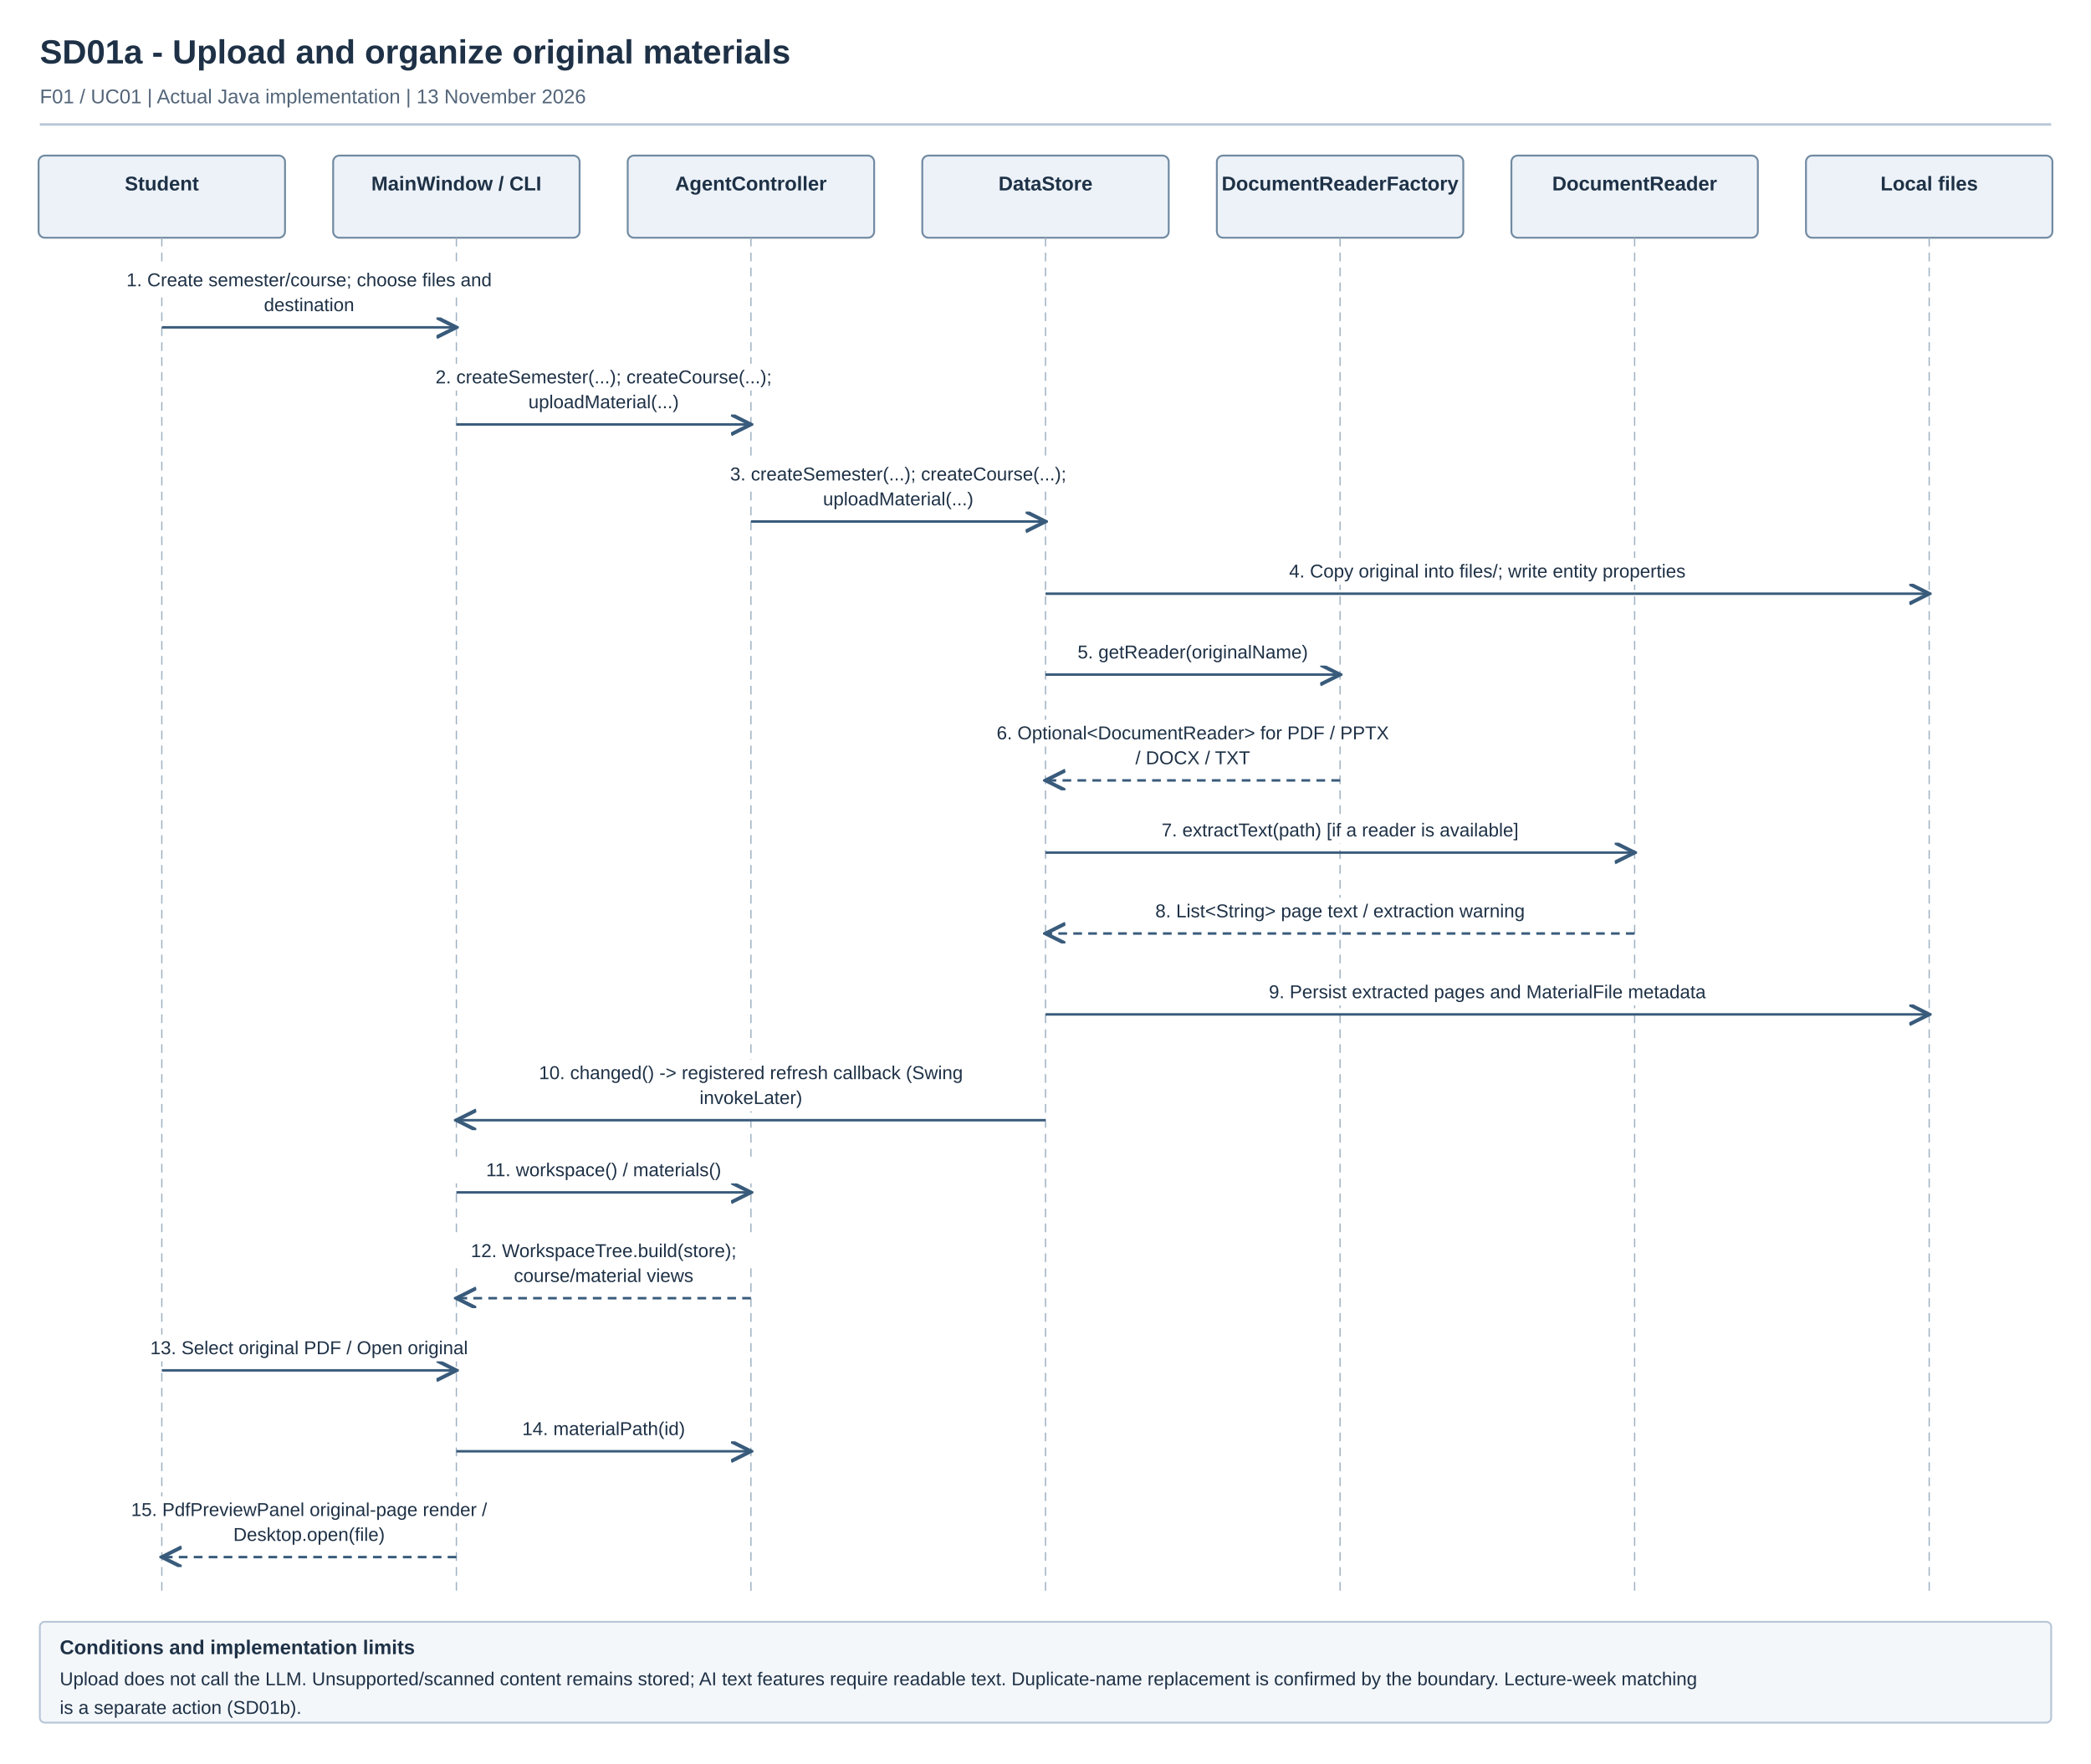
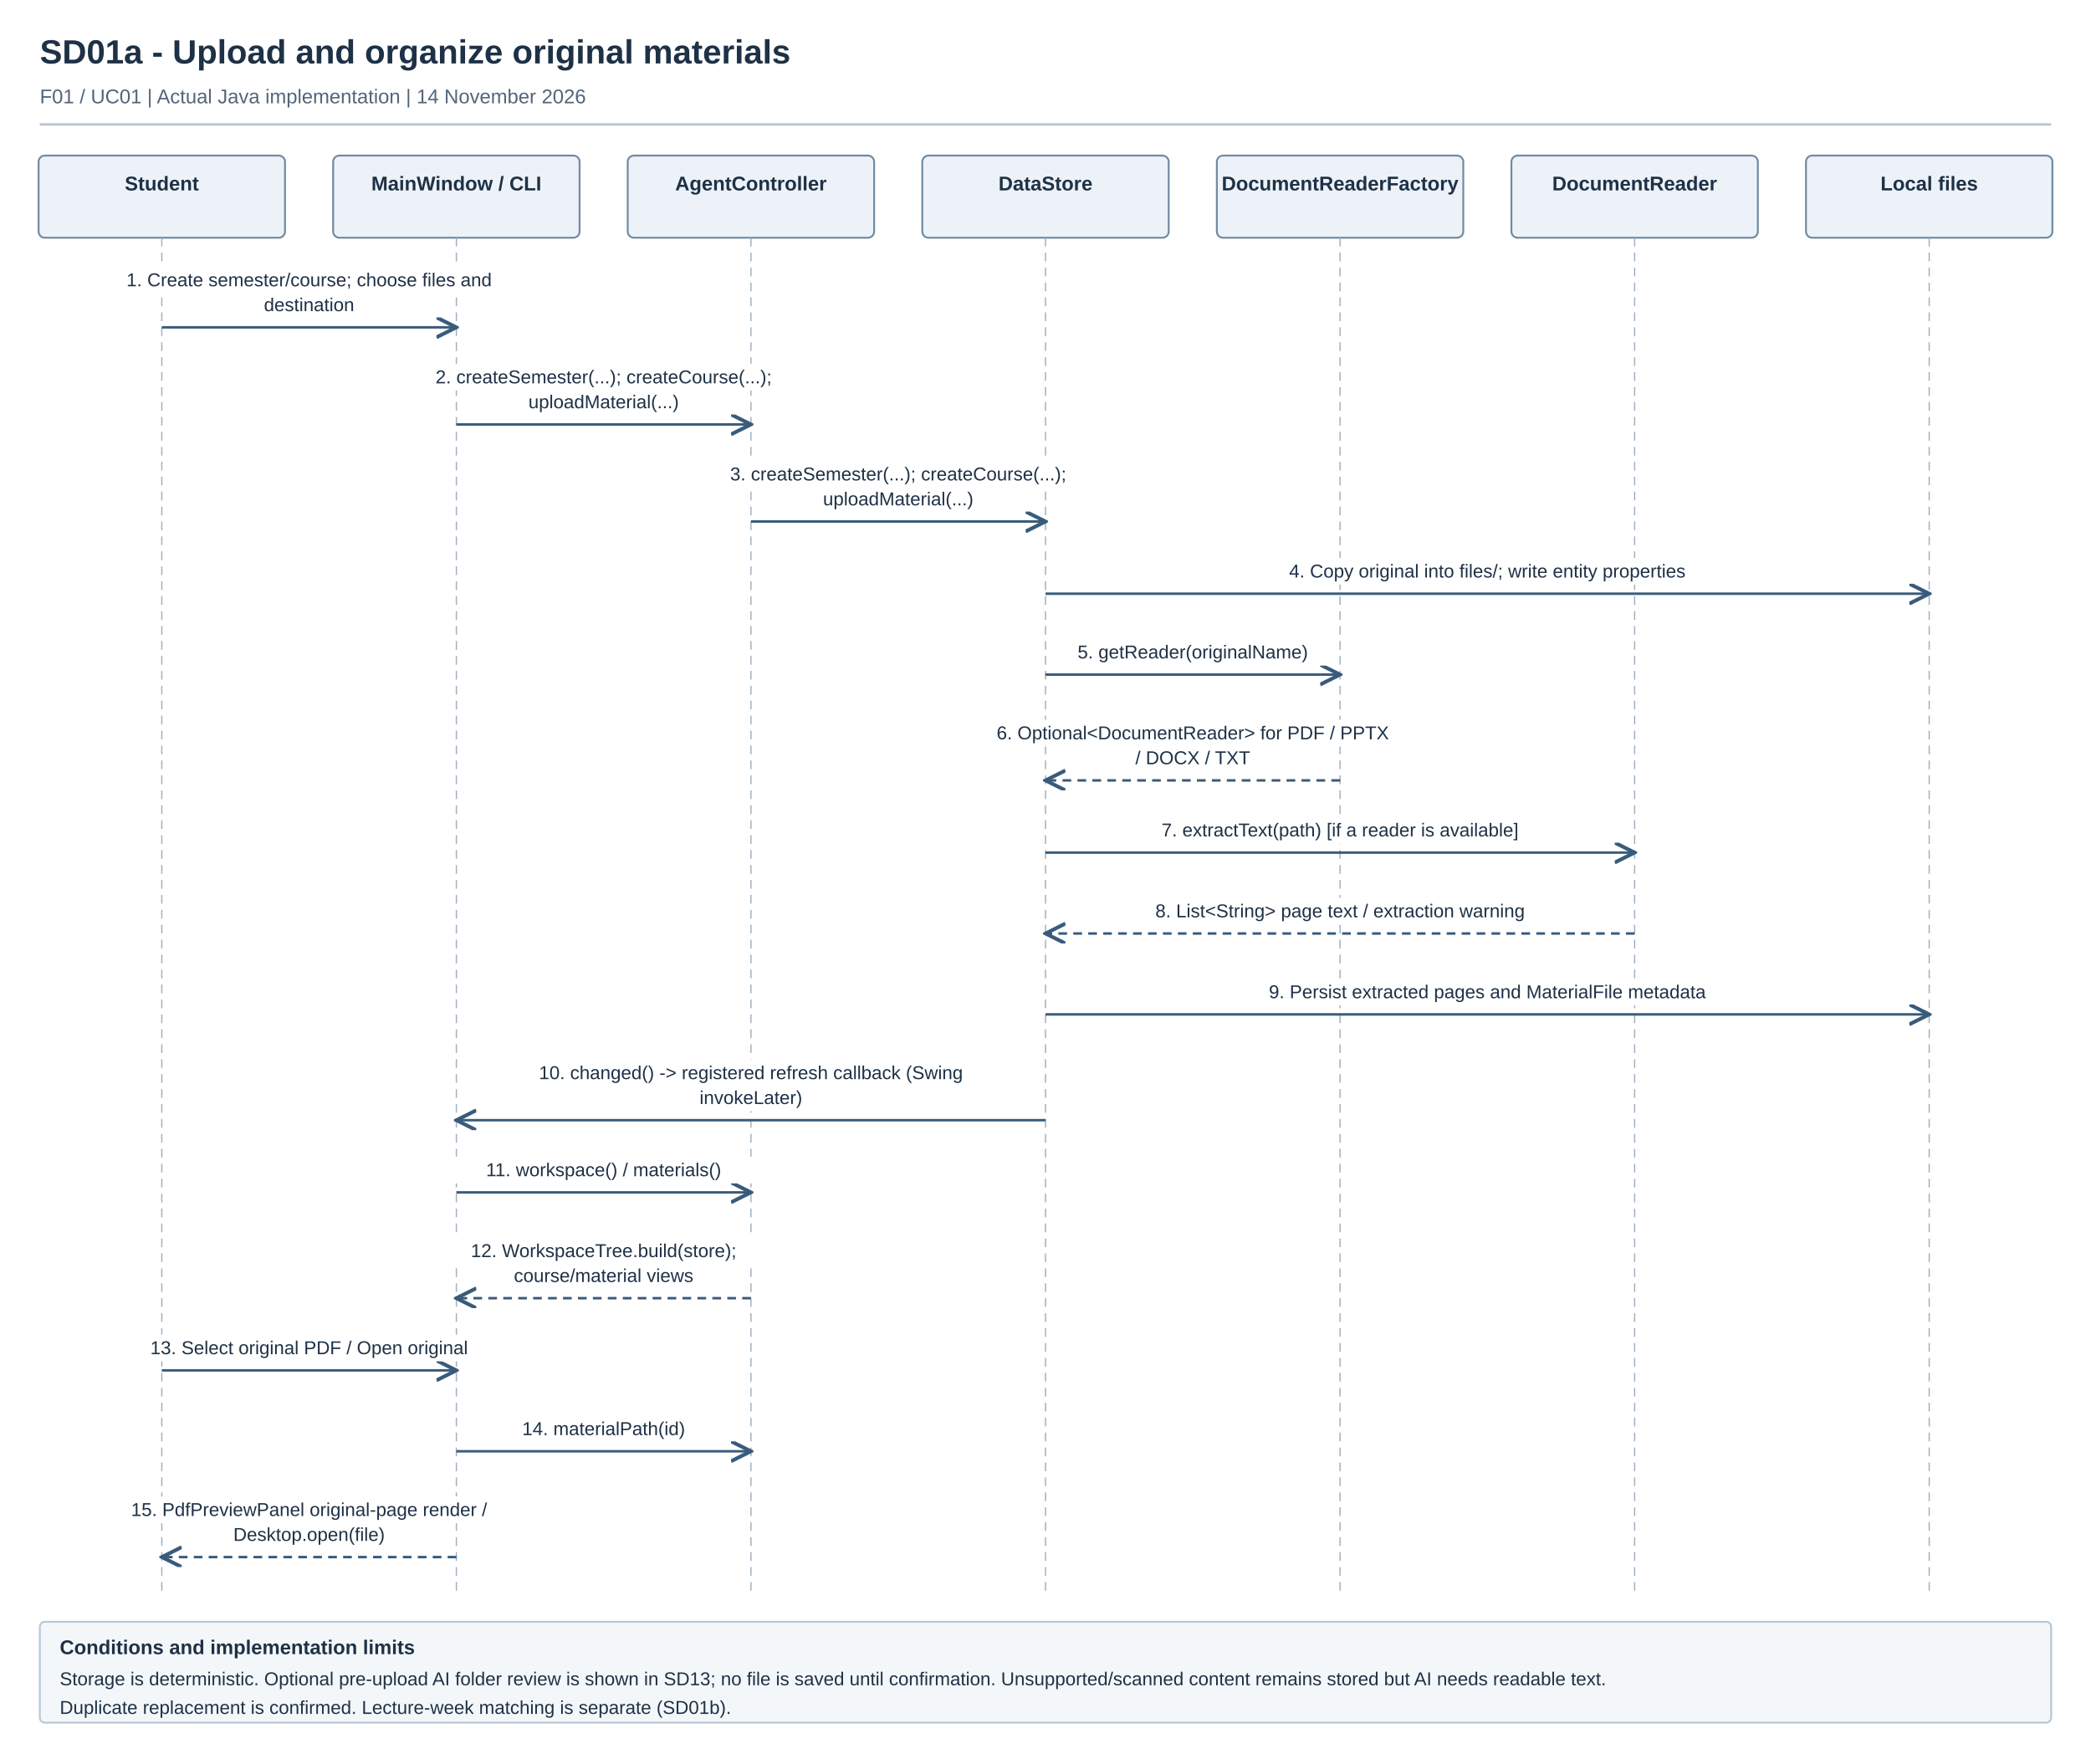
<svg xmlns="http://www.w3.org/2000/svg" width="1680" height="1417" viewBox="0 0 1680 1417">
  <defs>
    <marker id="arrow" markerWidth="9" markerHeight="9" refX="8" refY="4" orient="auto">
      <path d="M0,0 L8,4 L0,8" fill="none" stroke="#395b7b" stroke-width="1.5" />
    </marker>
  </defs>
  <rect x="0" y="0" width="1680" height="1417" rx="0" fill="#ffffff" stroke="#ffffff" stroke-width="1.5" />
  <text x="32" y="51" text-anchor="start" font-family="Segoe UI,Arial,sans-serif" font-size="27" font-weight="700" fill="#1e3146">SD01a - Upload and organize original materials</text>
-   <text x="32" y="83" text-anchor="start" font-family="Segoe UI,Arial,sans-serif" font-size="16" font-weight="400" fill="#536579">F01 / UC01 | Actual Java implementation | 13 November 2026</text>
+   <text x="32" y="83" text-anchor="start" font-family="Segoe UI,Arial,sans-serif" font-size="16" font-weight="400" fill="#536579">F01 / UC01 | Actual Java implementation | 14 November 2026</text>
  <line x1="32" y1="100" x2="1648" y2="100" stroke="#b8c7d7" stroke-width="2" />
  <rect x="31.0" y="125" width="198" height="66" rx="5" fill="#ecf2f8" stroke="#718aa1" stroke-width="1.5" />
  <text x="130.0" y="153" text-anchor="middle" font-family="Segoe UI,Arial,sans-serif" font-size="16" font-weight="700" fill="#1e3146">Student</text>
  <line x1="130.0" y1="191" x2="130.0" y2="1281" stroke="#9db0c1" stroke-width="1" stroke-dasharray="7 5" />
  <rect x="267.667" y="125" width="198" height="66" rx="5" fill="#ecf2f8" stroke="#718aa1" stroke-width="1.5" />
  <text x="366.667" y="153" text-anchor="middle" font-family="Segoe UI,Arial,sans-serif" font-size="16" font-weight="700" fill="#1e3146">MainWindow / CLI</text>
  <line x1="366.667" y1="191" x2="366.667" y2="1281" stroke="#9db0c1" stroke-width="1" stroke-dasharray="7 5" />
  <rect x="504.333" y="125" width="198" height="66" rx="5" fill="#ecf2f8" stroke="#718aa1" stroke-width="1.5" />
  <text x="603.333" y="153" text-anchor="middle" font-family="Segoe UI,Arial,sans-serif" font-size="16" font-weight="700" fill="#1e3146">AgentController</text>
  <line x1="603.333" y1="191" x2="603.333" y2="1281" stroke="#9db0c1" stroke-width="1" stroke-dasharray="7 5" />
  <rect x="741.0" y="125" width="198" height="66" rx="5" fill="#ecf2f8" stroke="#718aa1" stroke-width="1.5" />
  <text x="840.0" y="153" text-anchor="middle" font-family="Segoe UI,Arial,sans-serif" font-size="16" font-weight="700" fill="#1e3146">DataStore</text>
  <line x1="840.0" y1="191" x2="840.0" y2="1281" stroke="#9db0c1" stroke-width="1" stroke-dasharray="7 5" />
  <rect x="977.667" y="125" width="198" height="66" rx="5" fill="#ecf2f8" stroke="#718aa1" stroke-width="1.5" />
  <text x="1076.667" y="153" text-anchor="middle" font-family="Segoe UI,Arial,sans-serif" font-size="16" font-weight="700" fill="#1e3146">DocumentReaderFactory</text>
  <line x1="1076.667" y1="191" x2="1076.667" y2="1281" stroke="#9db0c1" stroke-width="1" stroke-dasharray="7 5" />
  <rect x="1214.333" y="125" width="198" height="66" rx="5" fill="#ecf2f8" stroke="#718aa1" stroke-width="1.5" />
  <text x="1313.333" y="153" text-anchor="middle" font-family="Segoe UI,Arial,sans-serif" font-size="16" font-weight="700" fill="#1e3146">DocumentReader</text>
  <line x1="1313.333" y1="191" x2="1313.333" y2="1281" stroke="#9db0c1" stroke-width="1" stroke-dasharray="7 5" />
  <rect x="1451.0" y="125" width="198" height="66" rx="5" fill="#ecf2f8" stroke="#718aa1" stroke-width="1.5" />
  <text x="1550.0" y="153" text-anchor="middle" font-family="Segoe UI,Arial,sans-serif" font-size="16" font-weight="700" fill="#1e3146">Local files</text>
  <line x1="1550.0" y1="191" x2="1550.0" y2="1281" stroke="#9db0c1" stroke-width="1" stroke-dasharray="7 5" />
  <line x1="130.0" y1="263" x2="366.667" y2="263" stroke="#395b7b" stroke-width="2" marker-end="url(#arrow)" />
  <rect x="69.033" y="215" width="358.6" height="20" rx="0" fill="#ffffff" stroke="#ffffff" stroke-width="1.5" />
  <text x="248.333" y="230" text-anchor="middle" font-family="Segoe UI,Arial,sans-serif" font-size="15" font-weight="400" fill="#1e3146">1. Create semester/course; choose files and</text>
  <rect x="200.233" y="235" width="96.2" height="20" rx="0" fill="#ffffff" stroke="#ffffff" stroke-width="1.5" />
  <text x="248.333" y="250" text-anchor="middle" font-family="Segoe UI,Arial,sans-serif" font-size="15" font-weight="400" fill="#1e3146">destination</text>
  <line x1="366.667" y1="341" x2="603.333" y2="341" stroke="#395b7b" stroke-width="2" marker-end="url(#arrow)" />
  <rect x="309.8" y="293" width="350.4" height="20" rx="0" fill="#ffffff" stroke="#ffffff" stroke-width="1.5" />
  <text x="485" y="308" text-anchor="middle" font-family="Segoe UI,Arial,sans-serif" font-size="15" font-weight="400" fill="#1e3146">2. createSemester(...); createCourse(...);</text>
  <rect x="404.1" y="313" width="161.8" height="20" rx="0" fill="#ffffff" stroke="#ffffff" stroke-width="1.5" />
  <text x="485" y="328" text-anchor="middle" font-family="Segoe UI,Arial,sans-serif" font-size="15" font-weight="400" fill="#1e3146">uploadMaterial(...)</text>
  <line x1="603.333" y1="419" x2="840.0" y2="419" stroke="#395b7b" stroke-width="2" marker-end="url(#arrow)" />
  <rect x="546.467" y="371" width="350.4" height="20" rx="0" fill="#ffffff" stroke="#ffffff" stroke-width="1.5" />
  <text x="721.667" y="386" text-anchor="middle" font-family="Segoe UI,Arial,sans-serif" font-size="15" font-weight="400" fill="#1e3146">3. createSemester(...); createCourse(...);</text>
  <rect x="640.767" y="391" width="161.8" height="20" rx="0" fill="#ffffff" stroke="#ffffff" stroke-width="1.5" />
  <text x="721.667" y="406" text-anchor="middle" font-family="Segoe UI,Arial,sans-serif" font-size="15" font-weight="400" fill="#1e3146">uploadMaterial(...)</text>
  <line x1="840.0" y1="477" x2="1550.0" y2="477" stroke="#395b7b" stroke-width="2" marker-end="url(#arrow)" />
  <rect x="974.7" y="449" width="440.6" height="20" rx="0" fill="#ffffff" stroke="#ffffff" stroke-width="1.5" />
  <text x="1195.0" y="464" text-anchor="middle" font-family="Segoe UI,Arial,sans-serif" font-size="15" font-weight="400" fill="#1e3146">4. Copy original into files/; write entity properties</text>
  <line x1="840.0" y1="542" x2="1076.667" y2="542" stroke="#395b7b" stroke-width="2" marker-end="url(#arrow)" />
  <rect x="848.733" y="514" width="219.2" height="20" rx="0" fill="#ffffff" stroke="#ffffff" stroke-width="1.5" />
  <text x="958.333" y="529" text-anchor="middle" font-family="Segoe UI,Arial,sans-serif" font-size="15" font-weight="400" fill="#1e3146">5. getReader(originalName)</text>
  <line x1="1076.667" y1="627" x2="840.0" y2="627" stroke="#395b7b" stroke-width="2" stroke-dasharray="7 5" marker-end="url(#arrow)" />
  <rect x="783.133" y="579" width="350.4" height="20" rx="0" fill="#ffffff" stroke="#ffffff" stroke-width="1.5" />
  <text x="958.333" y="594" text-anchor="middle" font-family="Segoe UI,Arial,sans-serif" font-size="15" font-weight="400" fill="#1e3146">6. Optional&lt;DocumentReader&gt; for PDF / PPTX</text>
  <rect x="906.133" y="599" width="104.4" height="20" rx="0" fill="#ffffff" stroke="#ffffff" stroke-width="1.5" />
  <text x="958.333" y="614" text-anchor="middle" font-family="Segoe UI,Arial,sans-serif" font-size="15" font-weight="400" fill="#1e3146">/ DOCX / TXT</text>
  <line x1="840.0" y1="685" x2="1313.333" y2="685" stroke="#395b7b" stroke-width="2" marker-end="url(#arrow)" />
  <rect x="880.967" y="657" width="391.4" height="20" rx="0" fill="#ffffff" stroke="#ffffff" stroke-width="1.5" />
  <text x="1076.667" y="672" text-anchor="middle" font-family="Segoe UI,Arial,sans-serif" font-size="15" font-weight="400" fill="#1e3146">7. extractText(path) [if a reader is available]</text>
  <line x1="1313.333" y1="750" x2="840.0" y2="750" stroke="#395b7b" stroke-width="2" stroke-dasharray="7 5" marker-end="url(#arrow)" />
  <rect x="885.067" y="722" width="383.2" height="20" rx="0" fill="#ffffff" stroke="#ffffff" stroke-width="1.5" />
  <text x="1076.667" y="737" text-anchor="middle" font-family="Segoe UI,Arial,sans-serif" font-size="15" font-weight="400" fill="#1e3146">8. List&lt;String&gt; page text / extraction warning</text>
  <line x1="840.0" y1="815" x2="1550.0" y2="815" stroke="#395b7b" stroke-width="2" marker-end="url(#arrow)" />
  <rect x="978.8" y="787" width="432.4" height="20" rx="0" fill="#ffffff" stroke="#ffffff" stroke-width="1.5" />
  <text x="1195.0" y="802" text-anchor="middle" font-family="Segoe UI,Arial,sans-serif" font-size="15" font-weight="400" fill="#1e3146">9. Persist extracted pages and MaterialFile metadata</text>
  <line x1="840.0" y1="900" x2="366.667" y2="900" stroke="#395b7b" stroke-width="2" marker-end="url(#arrow)" />
  <rect x="391.233" y="852" width="424.2" height="20" rx="0" fill="#ffffff" stroke="#ffffff" stroke-width="1.5" />
  <text x="603.333" y="867" text-anchor="middle" font-family="Segoe UI,Arial,sans-serif" font-size="15" font-weight="400" fill="#1e3146">10. changed() -&gt; registered refresh callback (Swing</text>
  <rect x="551.133" y="872" width="104.4" height="20" rx="0" fill="#ffffff" stroke="#ffffff" stroke-width="1.5" />
  <text x="603.333" y="887" text-anchor="middle" font-family="Segoe UI,Arial,sans-serif" font-size="15" font-weight="400" fill="#1e3146">invokeLater)</text>
  <line x1="366.667" y1="958" x2="603.333" y2="958" stroke="#395b7b" stroke-width="2" marker-end="url(#arrow)" />
  <rect x="363.1" y="930" width="243.8" height="20" rx="0" fill="#ffffff" stroke="#ffffff" stroke-width="1.5" />
  <text x="485" y="945" text-anchor="middle" font-family="Segoe UI,Arial,sans-serif" font-size="15" font-weight="400" fill="#1e3146">11. workspace() / materials()</text>
  <line x1="603.333" y1="1043" x2="366.667" y2="1043" stroke="#395b7b" stroke-width="2" stroke-dasharray="7 5" marker-end="url(#arrow)" />
  <rect x="354.9" y="995" width="260.2" height="20" rx="0" fill="#ffffff" stroke="#ffffff" stroke-width="1.5" />
  <text x="485" y="1010" text-anchor="middle" font-family="Segoe UI,Arial,sans-serif" font-size="15" font-weight="400" fill="#1e3146">12. WorkspaceTree.build(store);</text>
  <rect x="395.9" y="1015" width="178.2" height="20" rx="0" fill="#ffffff" stroke="#ffffff" stroke-width="1.5" />
  <text x="485" y="1030" text-anchor="middle" font-family="Segoe UI,Arial,sans-serif" font-size="15" font-weight="400" fill="#1e3146">course/material views</text>
  <line x1="130.0" y1="1101" x2="366.667" y2="1101" stroke="#395b7b" stroke-width="2" marker-end="url(#arrow)" />
  <rect x="85.433" y="1073" width="325.8" height="20" rx="0" fill="#ffffff" stroke="#ffffff" stroke-width="1.5" />
  <text x="248.333" y="1088" text-anchor="middle" font-family="Segoe UI,Arial,sans-serif" font-size="15" font-weight="400" fill="#1e3146">13. Select original PDF / Open original</text>
  <line x1="366.667" y1="1166" x2="603.333" y2="1166" stroke="#395b7b" stroke-width="2" marker-end="url(#arrow)" />
  <rect x="400" y="1138" width="170.0" height="20" rx="0" fill="#ffffff" stroke="#ffffff" stroke-width="1.5" />
  <text x="485" y="1153" text-anchor="middle" font-family="Segoe UI,Arial,sans-serif" font-size="15" font-weight="400" fill="#1e3146">14. materialPath(id)</text>
  <line x1="366.667" y1="1251" x2="130.0" y2="1251" stroke="#395b7b" stroke-width="2" stroke-dasharray="7 5" marker-end="url(#arrow)" />
  <rect x="73.133" y="1203" width="350.4" height="20" rx="0" fill="#ffffff" stroke="#ffffff" stroke-width="1.5" />
  <text x="248.333" y="1218" text-anchor="middle" font-family="Segoe UI,Arial,sans-serif" font-size="15" font-weight="400" fill="#1e3146">15. PdfPreviewPanel original-page render /</text>
  <rect x="171.533" y="1223" width="153.6" height="20" rx="0" fill="#ffffff" stroke="#ffffff" stroke-width="1.5" />
  <text x="248.333" y="1238" text-anchor="middle" font-family="Segoe UI,Arial,sans-serif" font-size="15" font-weight="400" fill="#1e3146">Desktop.open(file)</text>
  <rect x="32" y="1303" width="1616" height="81" rx="4" fill="#f4f7fa" stroke="#b8c7d7" stroke-width="1.5" />
  <text x="48" y="1329" text-anchor="start" font-family="Segoe UI,Arial,sans-serif" font-size="16" font-weight="700" fill="#1e3146">Conditions and implementation limits</text>
-   <text x="48" y="1354" text-anchor="start" font-family="Segoe UI,Arial,sans-serif" font-size="15" font-weight="400" fill="#1e3146">Upload does not call the LLM. Unsupported/scanned content remains stored; AI text features require readable text. Duplicate-name replacement is confirmed by the boundary. Lecture-week matching</text>
-   <text x="48" y="1377" text-anchor="start" font-family="Segoe UI,Arial,sans-serif" font-size="15" font-weight="400" fill="#1e3146">is a separate action (SD01b).</text>
+   <text x="48" y="1354" text-anchor="start" font-family="Segoe UI,Arial,sans-serif" font-size="15" font-weight="400" fill="#1e3146">Storage is deterministic. Optional pre-upload AI folder review is shown in SD13; no file is saved until confirmation. Unsupported/scanned content remains stored but AI needs readable text.</text>
+   <text x="48" y="1377" text-anchor="start" font-family="Segoe UI,Arial,sans-serif" font-size="15" font-weight="400" fill="#1e3146">Duplicate replacement is confirmed. Lecture-week matching is separate (SD01b).</text>
</svg>
